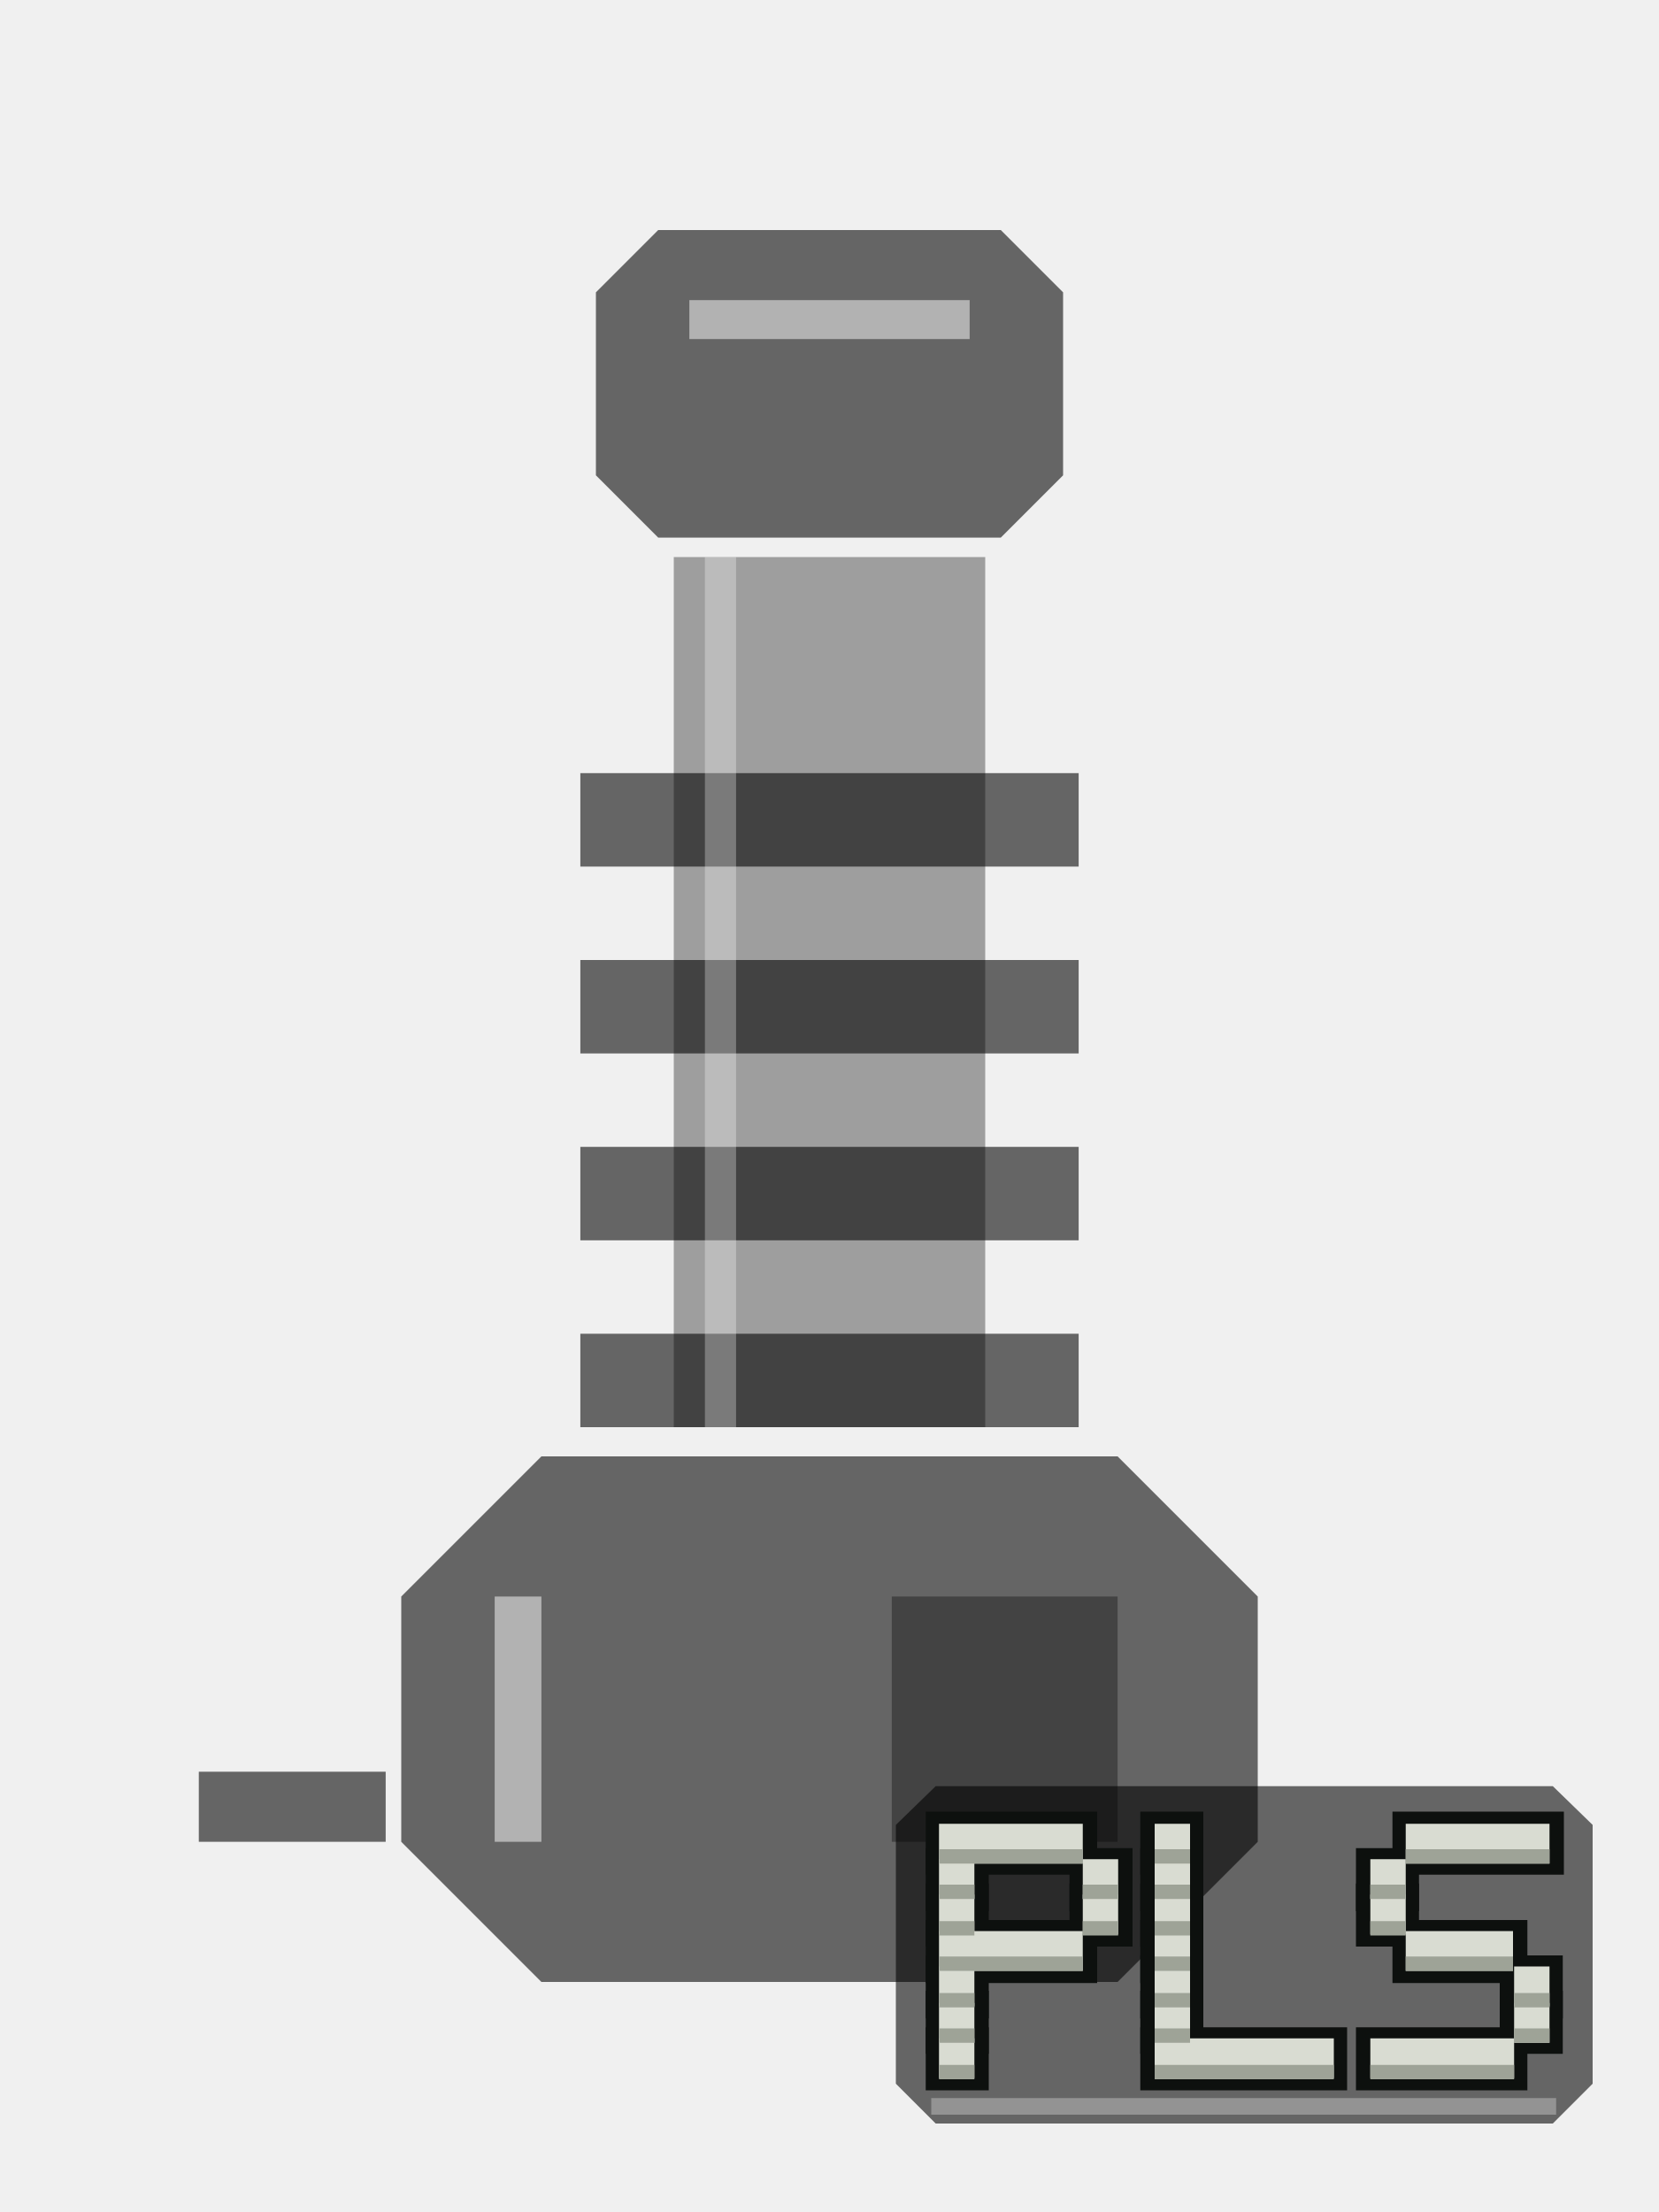
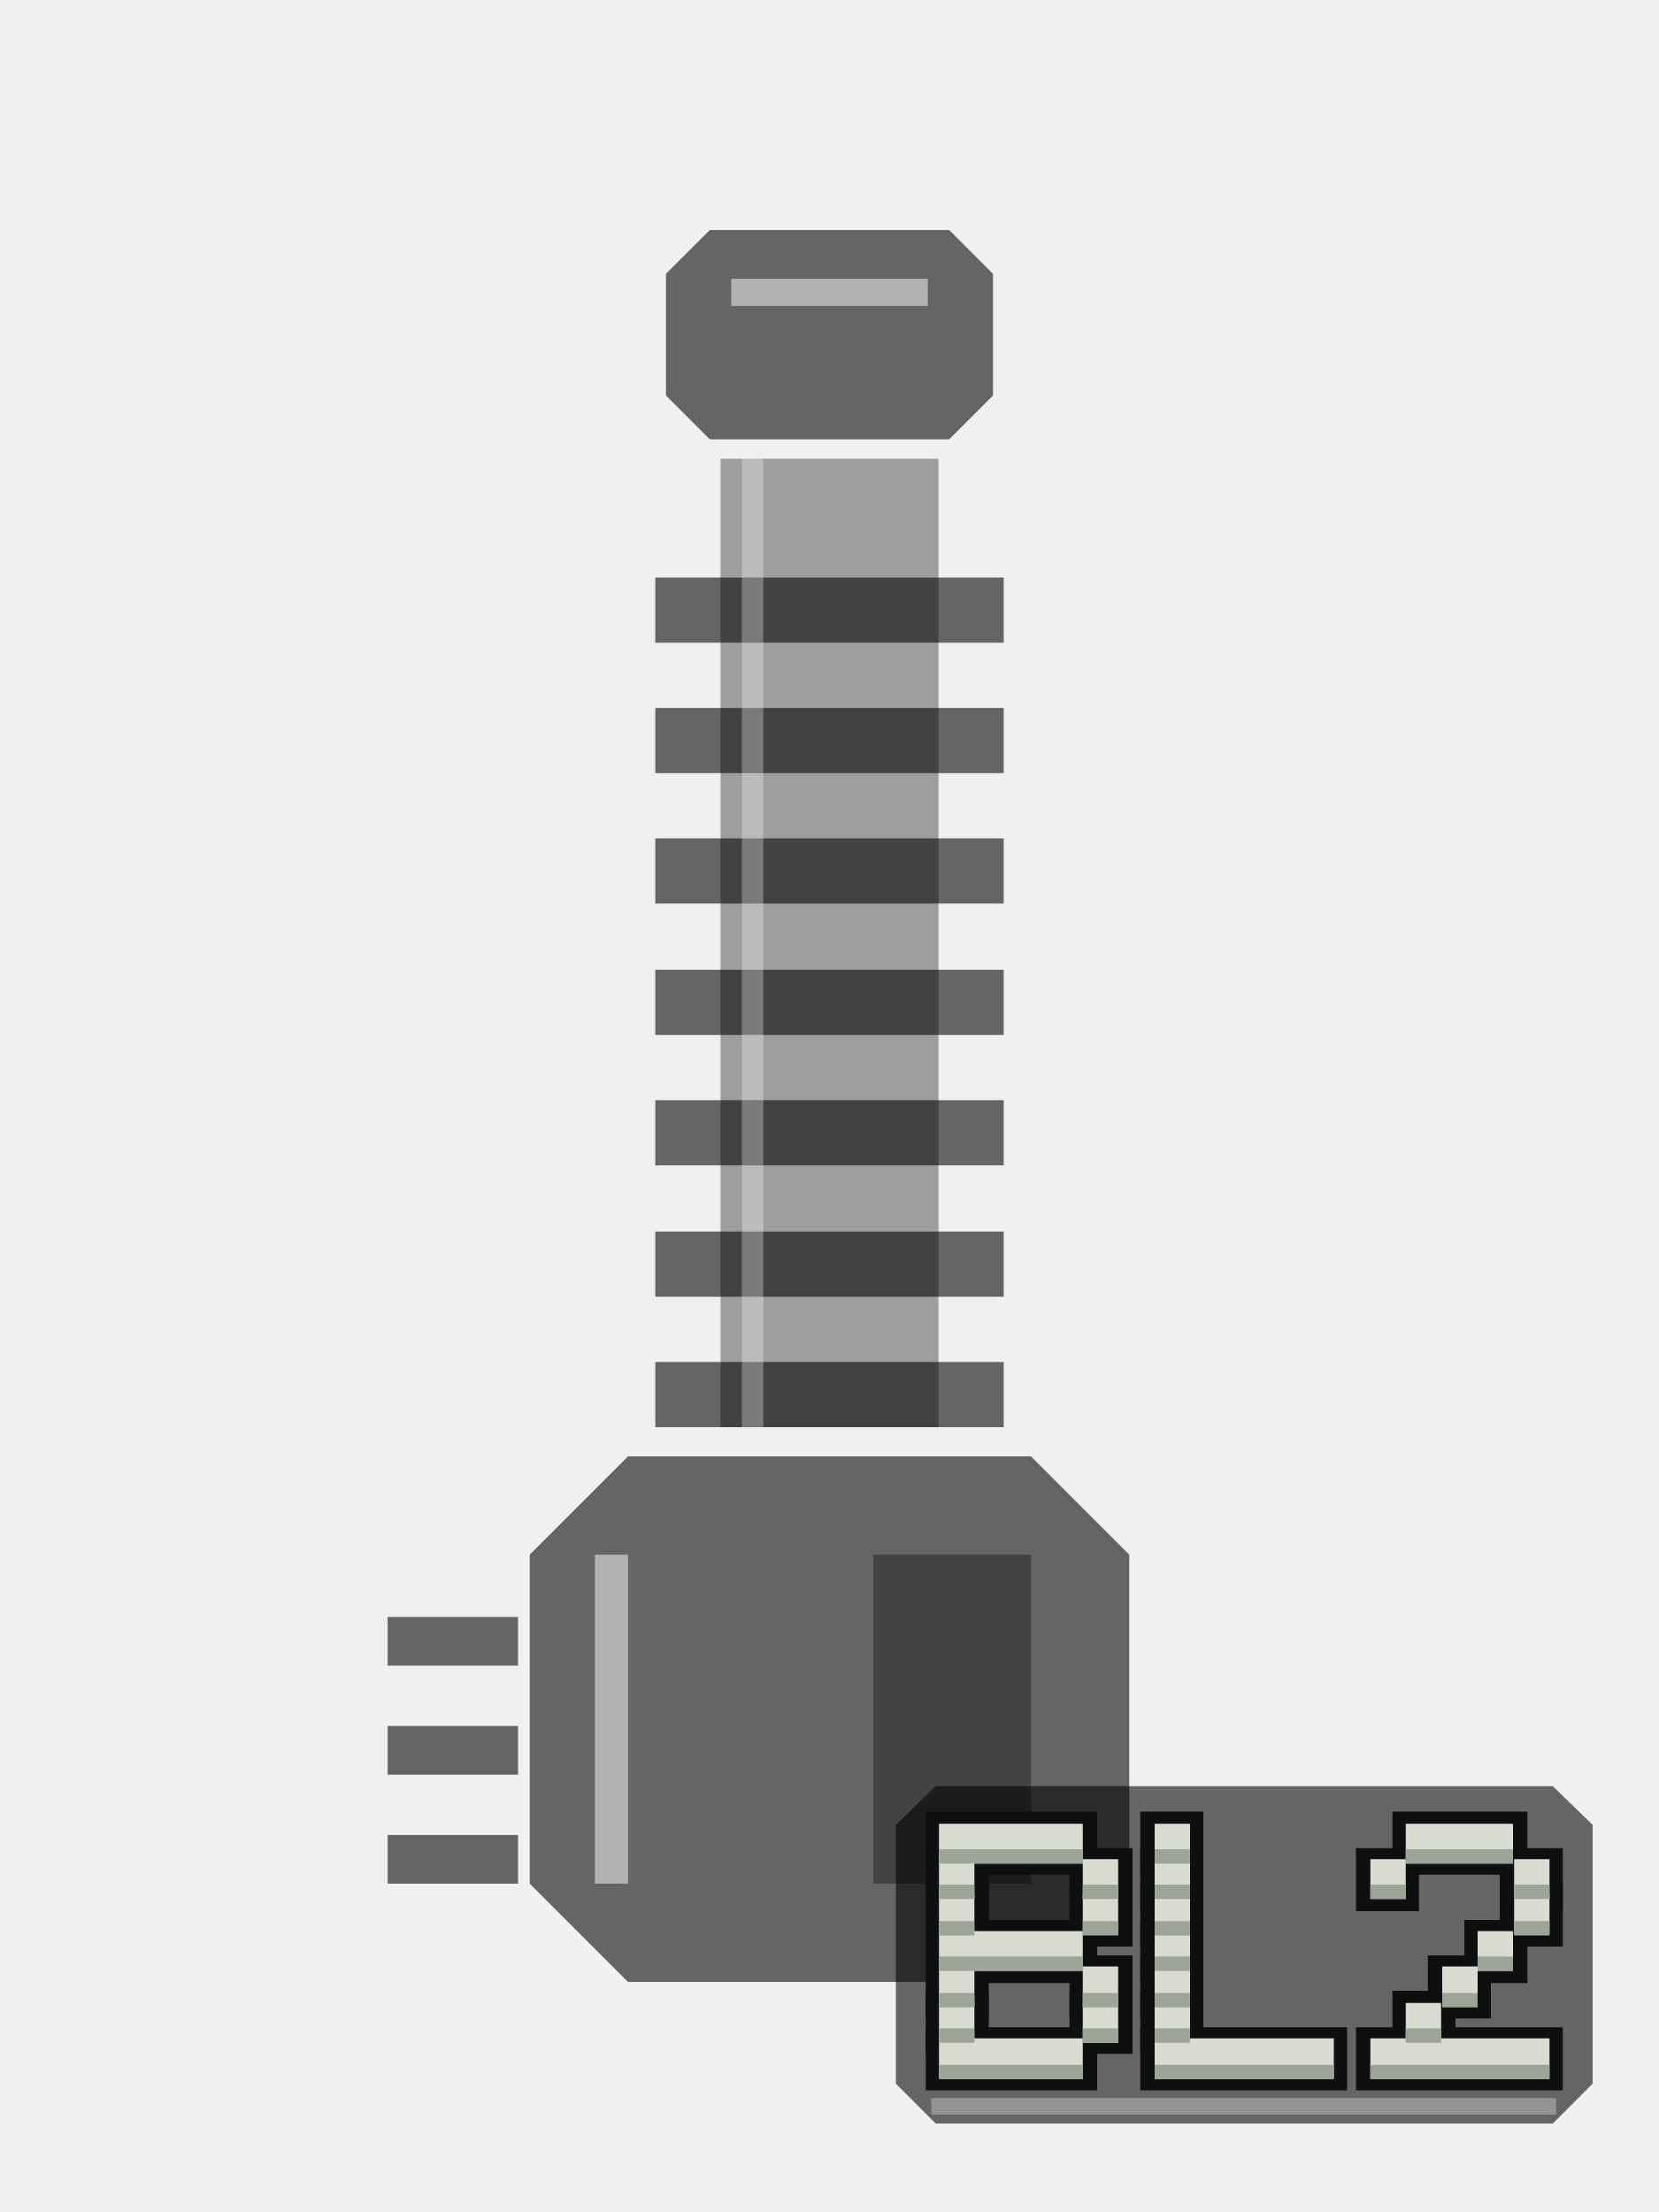
<svg xmlns="http://www.w3.org/2000/svg" viewBox="0 0 150 200">
  <g transform="translate(9 12) scale(0.88)">
    <g transform="translate(0 200) rotate(-90)">
-       <polygon points="24.4,31 49.6,31 64,45.4 64,104.6 49.6,119 24.4,119 10,104.6 10,45.4" fill="#000000" fill-opacity="0.58" />
-       <rect x="24.4" y="10.2" width="7.2" height="19.2" fill="#000000" fill-opacity="0.58" />
-       <rect x="24.4" y="40.6" width="25.2" height="4.8" fill="#ffffff" fill-opacity="0.5" />
-       <rect x="24.4" y="81.4" width="25.2" height="23.2" fill="#000000" fill-opacity="0.34" />
-       <rect x="67" y="59" width="89.4" height="32" fill="#000000" fill-opacity="0.34" />
-       <rect x="67" y="49.4" width="9.6" height="51.2" fill="#000000" fill-opacity="0.58" />
-       <rect x="86.2" y="49.4" width="9.6" height="51.2" fill="#000000" fill-opacity="0.58" />
-       <rect x="105.4" y="49.4" width="9.6" height="51.2" fill="#000000" fill-opacity="0.58" />
-       <rect x="124.6" y="49.4" width="9.6" height="51.2" fill="#000000" fill-opacity="0.58" />
-       <rect x="67" y="62.2" width="89.4" height="3.2" fill="#ffffff" fill-opacity="0.3" />
-       <polygon points="164.8,51 183.6,51 190,57.4 190,92.6 183.6,99 164.8,99 158.4,92.6 158.4,57.4" fill="#000000" fill-opacity="0.58" />
-       <rect x="178.8" y="60.6" width="4" height="28.8" fill="#ffffff" fill-opacity="0.5" />
+       <polygon points="20.1,44.2 53.9,44.2 64,54.3 64,95.7 53.9,105.8 20.1,105.8 10,95.7 10,54.3" fill="#000000" fill-opacity="0.58" />
+       <rect x="20.1" y="29.6" width="5" height="13.4" fill="#000000" fill-opacity="0.58" />
+       <rect x="31.3" y="29.6" width="5" height="13.4" fill="#000000" fill-opacity="0.58" />
+       <rect x="42.5" y="29.6" width="5" height="13.4" fill="#000000" fill-opacity="0.58" />
+       <rect x="20.1" y="50.9" width="33.8" height="3.4" fill="#ffffff" fill-opacity="0.5" />
+       <rect x="20.1" y="79.5" width="33.8" height="16.2" fill="#000000" fill-opacity="0.34" />
+       <rect x="67" y="63.8" width="99.5" height="22.4" fill="#000000" fill-opacity="0.34" />
+       <rect x="67" y="57.1" width="6.7" height="35.8" fill="#000000" fill-opacity="0.58" />
+       <rect x="80.4" y="57.1" width="6.7" height="35.8" fill="#000000" fill-opacity="0.58" />
+       <rect x="93.9" y="57.1" width="6.7" height="35.8" fill="#000000" fill-opacity="0.58" />
+       <rect x="107.3" y="57.1" width="6.7" height="35.8" fill="#000000" fill-opacity="0.58" />
+       <rect x="120.8" y="57.1" width="6.7" height="35.8" fill="#000000" fill-opacity="0.58" />
+       <rect x="134.2" y="57.1" width="6.7" height="35.8" fill="#000000" fill-opacity="0.58" />
+       <rect x="147.6" y="57.1" width="6.7" height="35.8" fill="#000000" fill-opacity="0.58" />
+       <rect x="67" y="66" width="99.5" height="2.2" fill="#ffffff" fill-opacity="0.3" />
+       <polygon points="173,58.2 185.5,58.2 190,62.7 190,87.3 185.5,91.8 173,91.8 168.5,87.3 168.5,62.7" fill="#000000" fill-opacity="0.58" />
+       <rect x="182.2" y="64.9" width="2.8" height="20.2" fill="#ffffff" fill-opacity="0.5" />
    </g>
  </g>
  <polygon points="84.6,161.5 140.4,161.5 144,165 144,188.4 140.4,192 84.6,192 81,188.4 81,165" fill="#000000" fill-opacity="0.58" />
  <rect x="84.2" y="189.7" width="56.5" height="1.5" fill="#ffffff" fill-opacity="0.3" />
  <rect x="83.7" y="163.8" width="15.5" height="5.7" fill="#0d100e" />
  <rect x="83.7" y="167.1" width="5.7" height="5.7" fill="#0d100e" />
  <rect x="96.7" y="167.1" width="5.7" height="5.7" fill="#0d100e" />
  <rect x="83.7" y="170.3" width="5.7" height="5.7" fill="#0d100e" />
  <rect x="96.7" y="170.3" width="5.7" height="5.7" fill="#0d100e" />
  <rect x="83.7" y="173.6" width="15.5" height="5.7" fill="#0d100e" />
  <rect x="83.7" y="176.8" width="5.7" height="5.7" fill="#0d100e" />
+   <rect x="96.7" y="176.8" width="5.7" height="5.7" fill="#0d100e" />
  <rect x="83.7" y="180" width="5.7" height="5.7" fill="#0d100e" />
-   <rect x="83.7" y="183.3" width="5.7" height="5.7" fill="#0d100e" />
+   <rect x="96.7" y="180" width="5.7" height="5.7" fill="#0d100e" />
+   <rect x="83.7" y="183.3" width="15.5" height="5.7" fill="#0d100e" />
  <rect x="103.1" y="163.8" width="5.7" height="5.7" fill="#0d100e" />
  <rect x="103.1" y="167.1" width="5.7" height="5.7" fill="#0d100e" />
  <rect x="103.1" y="170.3" width="5.7" height="5.7" fill="#0d100e" />
  <rect x="103.1" y="173.6" width="5.7" height="5.7" fill="#0d100e" />
  <rect x="103.1" y="176.8" width="5.7" height="5.7" fill="#0d100e" />
  <rect x="103.1" y="180" width="5.7" height="5.7" fill="#0d100e" />
  <rect x="103.1" y="183.3" width="18.7" height="5.7" fill="#0d100e" />
-   <rect x="125.9" y="163.8" width="15.5" height="5.7" fill="#0d100e" />
+   <rect x="125.9" y="163.8" width="12.2" height="5.7" fill="#0d100e" />
  <rect x="122.6" y="167.1" width="5.7" height="5.7" fill="#0d100e" />
-   <rect x="122.6" y="170.3" width="5.7" height="5.7" fill="#0d100e" />
-   <rect x="125.9" y="173.6" width="12.2" height="5.7" fill="#0d100e" />
-   <rect x="135.6" y="176.8" width="5.7" height="5.7" fill="#0d100e" />
-   <rect x="135.6" y="180" width="5.7" height="5.7" fill="#0d100e" />
-   <rect x="122.6" y="183.3" width="15.5" height="5.7" fill="#0d100e" />
+   <rect x="135.6" y="167.1" width="5.7" height="5.7" fill="#0d100e" />
+   <rect x="135.6" y="170.3" width="5.7" height="5.7" fill="#0d100e" />
+   <rect x="132.4" y="173.6" width="5.7" height="5.7" fill="#0d100e" />
+   <rect x="129.1" y="176.8" width="5.7" height="5.7" fill="#0d100e" />
+   <rect x="125.9" y="180" width="5.7" height="5.7" fill="#0d100e" />
+   <rect x="122.6" y="183.3" width="18.7" height="5.7" fill="#0d100e" />
  <rect x="84.9" y="164.9" width="13" height="3.6" fill="#d9dcd2" />
  <rect x="84.9" y="168.1" width="3.2" height="3.6" fill="#d9dcd2" />
  <rect x="97.9" y="168.1" width="3.2" height="3.6" fill="#d9dcd2" />
  <rect x="84.9" y="171.3" width="3.2" height="3.6" fill="#d9dcd2" />
  <rect x="97.9" y="171.3" width="3.2" height="3.6" fill="#d9dcd2" />
  <rect x="84.9" y="174.6" width="13" height="3.6" fill="#d9dcd2" />
  <rect x="84.9" y="177.8" width="3.2" height="3.6" fill="#d9dcd2" />
+   <rect x="97.9" y="177.8" width="3.2" height="3.6" fill="#d9dcd2" />
  <rect x="84.9" y="181.1" width="3.2" height="3.6" fill="#d9dcd2" />
-   <rect x="84.9" y="184.3" width="3.2" height="3.6" fill="#d9dcd2" />
+   <rect x="97.9" y="181.1" width="3.2" height="3.6" fill="#d9dcd2" />
+   <rect x="84.9" y="184.3" width="13" height="3.6" fill="#d9dcd2" />
  <rect x="104.4" y="164.9" width="3.2" height="3.6" fill="#d9dcd2" />
  <rect x="104.4" y="168.1" width="3.2" height="3.6" fill="#d9dcd2" />
  <rect x="104.4" y="171.3" width="3.2" height="3.6" fill="#d9dcd2" />
  <rect x="104.4" y="174.6" width="3.2" height="3.6" fill="#d9dcd2" />
  <rect x="104.4" y="177.8" width="3.2" height="3.6" fill="#d9dcd2" />
  <rect x="104.4" y="181.1" width="3.2" height="3.6" fill="#d9dcd2" />
  <rect x="104.4" y="184.3" width="16.2" height="3.6" fill="#d9dcd2" />
-   <rect x="127.1" y="164.9" width="13" height="3.6" fill="#d9dcd2" />
+   <rect x="127.1" y="164.9" width="9.7" height="3.6" fill="#d9dcd2" />
  <rect x="123.9" y="168.1" width="3.2" height="3.6" fill="#d9dcd2" />
-   <rect x="123.9" y="171.3" width="3.2" height="3.6" fill="#d9dcd2" />
-   <rect x="127.1" y="174.6" width="9.7" height="3.6" fill="#d9dcd2" />
-   <rect x="136.9" y="177.8" width="3.2" height="3.6" fill="#d9dcd2" />
-   <rect x="136.9" y="181.1" width="3.2" height="3.6" fill="#d9dcd2" />
-   <rect x="123.9" y="184.3" width="13" height="3.6" fill="#d9dcd2" />
+   <rect x="136.9" y="168.1" width="3.2" height="3.6" fill="#d9dcd2" />
+   <rect x="136.9" y="171.3" width="3.2" height="3.6" fill="#d9dcd2" />
+   <rect x="133.6" y="174.6" width="3.2" height="3.6" fill="#d9dcd2" />
+   <rect x="130.4" y="177.8" width="3.2" height="3.6" fill="#d9dcd2" />
+   <rect x="127.1" y="181.1" width="3.2" height="3.6" fill="#d9dcd2" />
+   <rect x="123.9" y="184.3" width="16.2" height="3.6" fill="#d9dcd2" />
  <rect x="84.9" y="167.2" width="13" height="1.3" fill="#9ea397" />
  <rect x="84.9" y="170.4" width="3.2" height="1.3" fill="#9ea397" />
  <rect x="97.9" y="170.4" width="3.2" height="1.3" fill="#9ea397" />
  <rect x="84.9" y="173.7" width="3.2" height="1.3" fill="#9ea397" />
  <rect x="97.9" y="173.7" width="3.2" height="1.3" fill="#9ea397" />
  <rect x="84.9" y="176.9" width="13" height="1.3" fill="#9ea397" />
  <rect x="84.9" y="180.2" width="3.2" height="1.3" fill="#9ea397" />
+   <rect x="97.9" y="180.2" width="3.2" height="1.3" fill="#9ea397" />
  <rect x="84.9" y="183.4" width="3.2" height="1.3" fill="#9ea397" />
-   <rect x="84.9" y="186.7" width="3.2" height="1.3" fill="#9ea397" />
+   <rect x="97.9" y="183.4" width="3.2" height="1.3" fill="#9ea397" />
+   <rect x="84.9" y="186.7" width="13" height="1.3" fill="#9ea397" />
  <rect x="104.4" y="167.2" width="3.2" height="1.3" fill="#9ea397" />
  <rect x="104.4" y="170.4" width="3.2" height="1.3" fill="#9ea397" />
  <rect x="104.4" y="173.7" width="3.2" height="1.3" fill="#9ea397" />
  <rect x="104.4" y="176.9" width="3.2" height="1.3" fill="#9ea397" />
  <rect x="104.4" y="180.2" width="3.2" height="1.3" fill="#9ea397" />
  <rect x="104.4" y="183.4" width="3.2" height="1.3" fill="#9ea397" />
  <rect x="104.4" y="186.7" width="16.2" height="1.3" fill="#9ea397" />
-   <rect x="127.1" y="167.2" width="13" height="1.3" fill="#9ea397" />
+   <rect x="127.1" y="167.2" width="9.7" height="1.3" fill="#9ea397" />
  <rect x="123.9" y="170.4" width="3.2" height="1.3" fill="#9ea397" />
-   <rect x="123.9" y="173.7" width="3.2" height="1.3" fill="#9ea397" />
-   <rect x="127.1" y="176.9" width="9.7" height="1.3" fill="#9ea397" />
-   <rect x="136.9" y="180.2" width="3.2" height="1.3" fill="#9ea397" />
-   <rect x="136.9" y="183.4" width="3.2" height="1.3" fill="#9ea397" />
-   <rect x="123.9" y="186.7" width="13" height="1.3" fill="#9ea397" />
+   <rect x="136.9" y="170.4" width="3.2" height="1.3" fill="#9ea397" />
+   <rect x="136.9" y="173.7" width="3.2" height="1.3" fill="#9ea397" />
+   <rect x="133.6" y="176.9" width="3.2" height="1.3" fill="#9ea397" />
+   <rect x="130.4" y="180.2" width="3.2" height="1.3" fill="#9ea397" />
+   <rect x="127.1" y="183.4" width="3.2" height="1.3" fill="#9ea397" />
+   <rect x="123.9" y="186.7" width="16.2" height="1.3" fill="#9ea397" />
</svg>
